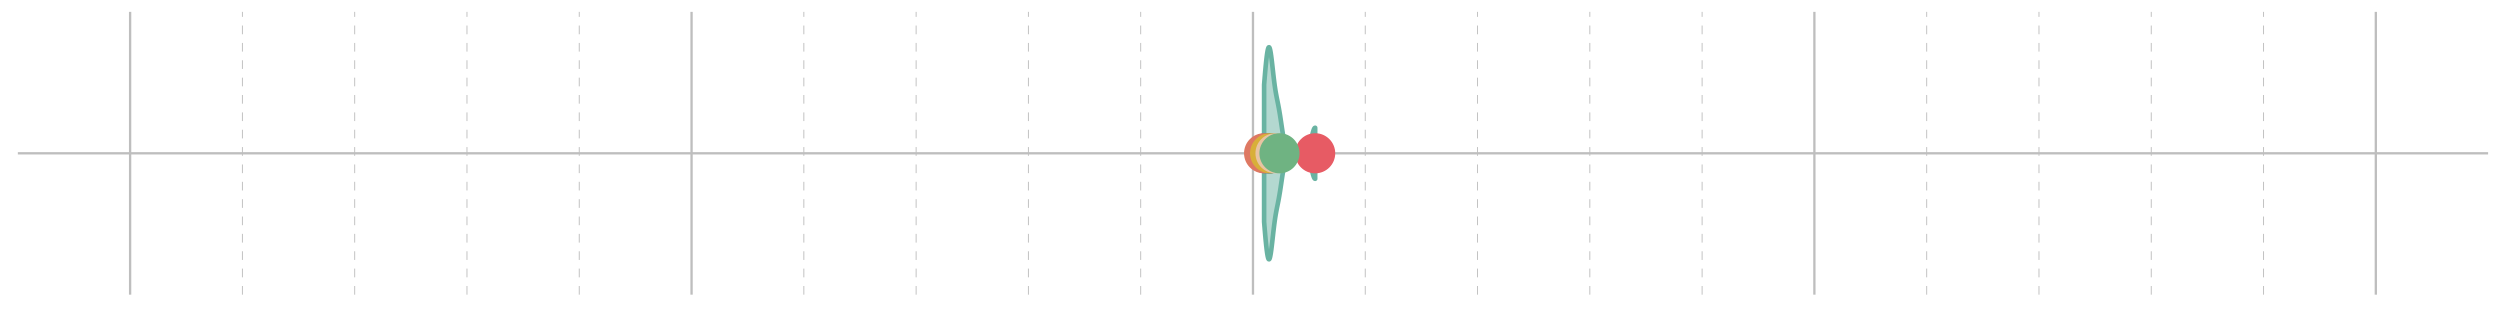
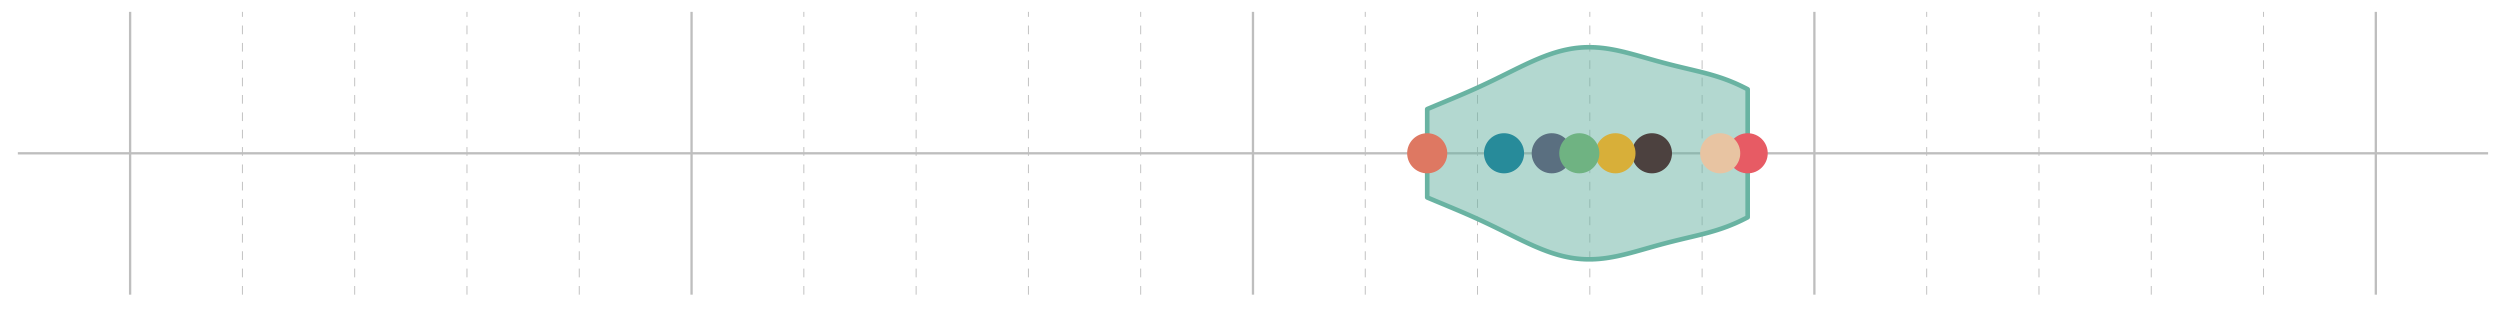
<svg xmlns="http://www.w3.org/2000/svg" class="svglite" width="1152.00pt" height="144.00pt" viewBox="0 0 1152.00 144.00">
  <defs>
    <style type="text/css">
    .svglite line, .svglite polyline, .svglite polygon, .svglite path, .svglite rect, .svglite circle {
      fill: none;
      stroke: #000000;
      stroke-linecap: round;
      stroke-linejoin: round;
      stroke-miterlimit: 10.00;
    }
    .svglite text {
      white-space: pre;
    }
  </style>
  </defs>
  <rect width="100%" height="100%" style="stroke: none; fill: none;" />
  <defs>
    <clipPath id="cpMC4wMHwxMTUyLjAwfDAuMDB8MTQ0LjAw">
      <rect x="0.00" y="0.00" width="1152.00" height="144.00" />
    </clipPath>
  </defs>
  <g clip-path="url(#cpMC4wMHwxMTUyLjAwfDAuMDB8MTQ0LjAw)">
</g>
  <defs>
    <clipPath id="cpOC4yMnwxMTQ2LjUyfDUuNDh8MTM1Ljc4">
      <rect x="8.22" y="5.48" width="1138.30" height="130.30" />
    </clipPath>
  </defs>
  <g clip-path="url(#cpOC4yMnwxMTQ2LjUyfDUuNDh8MTM1Ljc4)">
    <polyline points="111.70,135.78 111.70,5.48 " style="stroke-width: 0.43; stroke: #BEBEBE; stroke-dasharray: 4.00,4.00; stroke-linecap: butt;" />
    <polyline points="163.44,135.78 163.44,5.48 " style="stroke-width: 0.43; stroke: #BEBEBE; stroke-dasharray: 4.00,4.00; stroke-linecap: butt;" />
    <polyline points="215.18,135.78 215.18,5.48 " style="stroke-width: 0.43; stroke: #BEBEBE; stroke-dasharray: 4.00,4.00; stroke-linecap: butt;" />
    <polyline points="266.92,135.78 266.92,5.48 " style="stroke-width: 0.43; stroke: #BEBEBE; stroke-dasharray: 4.00,4.00; stroke-linecap: butt;" />
    <polyline points="370.41,135.78 370.41,5.48 " style="stroke-width: 0.43; stroke: #BEBEBE; stroke-dasharray: 4.00,4.00; stroke-linecap: butt;" />
    <polyline points="422.15,135.78 422.15,5.48 " style="stroke-width: 0.43; stroke: #BEBEBE; stroke-dasharray: 4.00,4.00; stroke-linecap: butt;" />
    <polyline points="473.89,135.78 473.89,5.48 " style="stroke-width: 0.43; stroke: #BEBEBE; stroke-dasharray: 4.00,4.00; stroke-linecap: butt;" />
    <polyline points="525.63,135.78 525.63,5.48 " style="stroke-width: 0.43; stroke: #BEBEBE; stroke-dasharray: 4.00,4.00; stroke-linecap: butt;" />
    <polyline points="629.11,135.78 629.11,5.48 " style="stroke-width: 0.43; stroke: #BEBEBE; stroke-dasharray: 4.00,4.00; stroke-linecap: butt;" />
    <polyline points="680.85,135.78 680.85,5.48 " style="stroke-width: 0.43; stroke: #BEBEBE; stroke-dasharray: 4.00,4.00; stroke-linecap: butt;" />
    <polyline points="732.59,135.78 732.59,5.48 " style="stroke-width: 0.43; stroke: #BEBEBE; stroke-dasharray: 4.00,4.00; stroke-linecap: butt;" />
    <polyline points="784.33,135.78 784.33,5.48 " style="stroke-width: 0.43; stroke: #BEBEBE; stroke-dasharray: 4.00,4.00; stroke-linecap: butt;" />
    <polyline points="887.82,135.78 887.82,5.48 " style="stroke-width: 0.43; stroke: #BEBEBE; stroke-dasharray: 4.00,4.00; stroke-linecap: butt;" />
    <polyline points="939.56,135.78 939.56,5.48 " style="stroke-width: 0.43; stroke: #BEBEBE; stroke-dasharray: 4.00,4.00; stroke-linecap: butt;" />
    <polyline points="991.30,135.78 991.30,5.48 " style="stroke-width: 0.43; stroke: #BEBEBE; stroke-dasharray: 4.00,4.00; stroke-linecap: butt;" />
    <polyline points="1043.04,135.78 1043.04,5.48 " style="stroke-width: 0.43; stroke: #BEBEBE; stroke-dasharray: 4.00,4.00; stroke-linecap: butt;" />
    <polyline points="8.22,70.63 1146.52,70.63 " style="stroke-width: 1.07; stroke: #BEBEBE; stroke-linecap: butt;" />
    <polyline points="59.96,135.78 59.96,5.48 " style="stroke-width: 1.07; stroke: #BEBEBE; stroke-linecap: butt;" />
    <polyline points="318.67,135.78 318.67,5.48 " style="stroke-width: 1.07; stroke: #BEBEBE; stroke-linecap: butt;" />
    <polyline points="577.37,135.78 577.37,5.48 " style="stroke-width: 1.07; stroke: #BEBEBE; stroke-linecap: butt;" />
    <polyline points="836.07,135.78 836.07,5.48 " style="stroke-width: 1.07; stroke: #BEBEBE; stroke-linecap: butt;" />
    <polyline points="1094.78,135.78 1094.78,5.48 " style="stroke-width: 1.07; stroke: #BEBEBE; stroke-linecap: butt;" />
-     <polygon points="582.50,102.17 582.54,102.75 582.59,103.32 582.63,103.89 582.68,104.45 582.73,105.01 582.77,105.57 582.82,106.12 582.87,106.67 582.91,107.21 582.96,107.74 583.00,108.27 583.05,108.79 583.10,109.30 583.14,109.80 583.19,110.29 583.23,110.78 583.28,111.26 583.33,111.72 583.37,112.18 583.42,112.63 583.46,113.06 583.51,113.49 583.56,113.90 583.60,114.30 583.65,114.69 583.69,115.07 583.74,115.43 583.79,115.78 583.83,116.12 583.88,116.44 583.92,116.74 583.97,117.04 584.02,117.31 584.06,117.58 584.11,117.82 584.15,118.05 584.20,118.27 584.25,118.46 584.29,118.64 584.34,118.81 584.38,118.96 584.43,119.08 584.48,119.20 584.52,119.29 584.57,119.37 584.62,119.43 584.66,119.46 584.71,119.49 584.75,119.49 584.80,119.48 584.85,119.45 584.89,119.40 584.94,119.33 584.98,119.25 585.03,119.14 585.08,119.02 585.12,118.89 585.17,118.73 585.21,118.57 585.26,118.38 585.31,118.18 585.35,117.96 585.40,117.73 585.44,117.49 585.49,117.23 585.54,116.95 585.58,116.67 585.63,116.37 585.67,116.06 585.72,115.74 585.77,115.41 585.81,115.07 585.86,114.71 585.90,114.36 585.95,113.99 586.00,113.61 586.04,113.23 586.09,112.84 586.13,112.45 586.18,112.05 586.23,111.65 586.27,111.24 586.32,110.83 586.37,110.42 586.41,110.01 586.46,109.60 586.50,109.19 586.55,108.78 586.60,108.36 586.64,107.95 586.69,107.55 586.73,107.14 586.78,106.74 586.83,106.34 586.87,105.95 586.92,105.55 586.96,105.17 587.01,104.79 587.06,104.41 587.10,104.04 587.15,103.67 587.19,103.31 587.24,102.96 587.29,102.61 587.33,102.27 587.38,101.94 587.42,101.61 587.47,101.29 587.52,100.97 587.56,100.66 587.61,100.36 587.65,100.06 587.70,99.77 587.75,99.48 587.79,99.20 587.84,98.93 587.88,98.66 587.93,98.39 587.98,98.13 588.02,97.88 588.07,97.62 588.12,97.38 588.16,97.13 588.21,96.89 588.25,96.65 588.30,96.42 588.35,96.18 588.39,95.95 588.44,95.72 588.48,95.50 588.53,95.27 588.58,95.04 588.62,94.81 588.67,94.59 588.71,94.36 588.76,94.13 588.81,93.90 588.85,93.67 588.90,93.44 588.94,93.21 588.99,92.98 589.04,92.74 589.08,92.50 589.13,92.26 589.17,92.01 589.22,91.77 589.27,91.52 589.31,91.27 589.36,91.01 589.40,90.75 589.45,90.49 589.50,90.22 589.54,89.96 589.59,89.68 589.63,89.41 589.68,89.13 589.73,88.85 589.77,88.56 589.82,88.28 589.87,87.99 589.91,87.69 589.96,87.40 590.00,87.10 590.05,86.80 590.10,86.50 590.14,86.19 590.19,85.89 590.23,85.58 590.28,85.27 590.33,84.96 590.37,84.65 590.42,84.34 590.46,84.03 590.51,83.71 590.56,83.40 590.60,83.09 590.65,82.78 590.69,82.47 590.74,82.16 590.79,81.85 590.83,81.55 590.88,81.25 590.92,80.94 590.97,80.65 591.02,80.35 591.06,80.06 591.11,79.77 591.15,79.48 591.20,79.20 591.25,78.92 591.29,78.64 591.34,78.37 591.38,78.10 591.43,77.84 591.48,77.58 591.52,77.33 591.57,77.08 591.62,76.84 591.66,76.60 591.71,76.37 591.75,76.14 591.80,75.92 591.85,75.70 591.89,75.49 591.94,75.29 591.98,75.09 592.03,74.89 592.08,74.70 592.12,74.52 592.17,74.34 592.21,74.17 592.26,74.01 592.31,73.85 592.35,73.69 592.40,73.54 592.44,73.40 592.49,73.26 592.54,73.12 592.58,72.99 592.63,72.87 592.67,72.75 592.72,72.64 592.77,72.53 592.81,72.42 592.86,72.32 592.90,72.23 592.95,72.14 593.00,72.05 593.04,71.97 593.09,71.89 593.13,71.81 593.18,71.74 593.23,71.67 593.27,71.61 593.32,71.55 593.37,71.49 593.41,71.43 593.46,71.38 593.50,71.33 593.55,71.28 593.60,71.24 593.64,71.20 593.69,71.16 593.73,71.12 593.78,71.09 593.83,71.06 593.87,71.03 593.92,71.00 593.96,70.97 594.01,70.95 594.06,70.92 594.10,70.90 594.15,70.88 594.19,70.86 594.24,70.84 594.29,70.83 594.33,70.81 594.38,70.80 594.42,70.78 594.47,70.77 594.52,70.76 594.56,70.75 594.61,70.74 594.65,70.73 594.70,70.72 594.75,70.71 594.79,70.71 594.84,70.70 594.88,70.69 594.93,70.69 594.98,70.68 595.02,70.68 595.07,70.67 595.12,70.67 595.16,70.67 595.21,70.66 595.25,70.66 595.30,70.66 595.35,70.65 595.39,70.65 595.44,70.65 595.48,70.65 595.53,70.65 595.58,70.65 595.62,70.64 595.67,70.64 595.71,70.64 595.76,70.64 595.81,70.64 595.85,70.64 595.90,70.64 595.94,70.64 595.99,70.64 596.04,70.64 596.08,70.63 596.13,70.63 596.17,70.63 596.22,70.63 596.27,70.63 596.31,70.63 596.36,70.63 596.40,70.63 596.45,70.63 596.50,70.63 596.54,70.63 596.59,70.63 596.63,70.63 596.68,70.63 596.73,70.63 596.77,70.63 596.82,70.63 596.87,70.63 596.91,70.63 596.96,70.63 597.00,70.63 597.05,70.63 597.10,70.63 597.14,70.63 597.19,70.63 597.23,70.63 597.28,70.63 597.33,70.63 597.37,70.63 597.42,70.63 597.46,70.63 597.51,70.63 597.56,70.63 597.60,70.63 597.65,70.63 597.69,70.63 597.74,70.63 597.79,70.63 597.83,70.63 597.88,70.63 597.92,70.63 597.97,70.63 598.02,70.63 598.06,70.63 598.11,70.63 598.15,70.63 598.20,70.63 598.25,70.63 598.29,70.63 598.34,70.63 598.38,70.63 598.43,70.63 598.48,70.63 598.52,70.63 598.57,70.63 598.62,70.63 598.66,70.63 598.71,70.63 598.75,70.63 598.80,70.63 598.85,70.63 598.89,70.63 598.94,70.63 598.98,70.63 599.03,70.63 599.08,70.63 599.12,70.63 599.17,70.63 599.21,70.63 599.26,70.63 599.31,70.63 599.35,70.63 599.40,70.63 599.44,70.63 599.49,70.63 599.54,70.63 599.58,70.64 599.63,70.64 599.67,70.64 599.72,70.64 599.77,70.64 599.81,70.64 599.86,70.64 599.90,70.64 599.95,70.64 600.00,70.64 600.04,70.65 600.09,70.65 600.13,70.65 600.18,70.65 600.23,70.65 600.27,70.66 600.32,70.66 600.37,70.66 600.41,70.66 600.46,70.67 600.50,70.67 600.55,70.67 600.60,70.68 600.64,70.68 600.69,70.69 600.73,70.69 600.78,70.70 600.83,70.71 600.87,70.71 600.92,70.72 600.96,70.73 601.01,70.74 601.06,70.75 601.10,70.76 601.15,70.77 601.19,70.78 601.24,70.80 601.29,70.81 601.33,70.83 601.38,70.84 601.42,70.86 601.47,70.88 601.52,70.90 601.56,70.92 601.61,70.94 601.65,70.97 601.70,70.99 601.75,71.02 601.79,71.05 601.84,71.08 601.88,71.11 601.93,71.15 601.98,71.19 602.02,71.23 602.07,71.27 602.12,71.31 602.16,71.36 602.21,71.41 602.25,71.46 602.30,71.52 602.35,71.57 602.39,71.64 602.44,71.70 602.48,71.77 602.53,71.84 602.58,71.91 602.62,71.99 602.67,72.07 602.71,72.16 602.76,72.24 602.81,72.34 602.85,72.43 602.90,72.53 602.94,72.64 602.99,72.74 603.04,72.85 603.08,72.97 603.13,73.09 603.17,73.21 603.22,73.34 603.27,73.48 603.31,73.61 603.36,73.75 603.40,73.90 603.45,74.05 603.50,74.20 603.54,74.36 603.59,74.52 603.63,74.68 603.68,74.85 603.73,75.02 603.77,75.19 603.82,75.37 603.87,75.55 603.91,75.74 603.96,75.92 604.00,76.11 604.05,76.30 604.10,76.50 604.14,76.69 604.19,76.89 604.23,77.08 604.28,77.28 604.33,77.48 604.37,77.68 604.42,77.88 604.46,78.08 604.51,78.28 604.56,78.48 604.60,78.68 604.65,78.87 604.69,79.07 604.74,79.26 604.79,79.45 604.83,79.63 604.88,79.82 604.92,79.99 604.97,80.17 605.02,80.34 605.06,80.51 605.11,80.67 605.15,80.82 605.20,80.97 605.25,81.12 605.29,81.25 605.34,81.38 605.38,81.51 605.43,81.62 605.48,81.73 605.52,81.83 605.57,81.93 605.62,82.01 605.66,82.09 605.71,82.16 605.75,82.21 605.80,82.26 605.85,82.31 605.89,82.34 605.94,82.36 605.98,82.38 606.03,82.38 606.03,58.88 605.98,58.88 605.94,58.90 605.89,58.92 605.85,58.95 605.80,59.00 605.75,59.05 605.71,59.10 605.66,59.17 605.62,59.25 605.57,59.33 605.52,59.43 605.48,59.53 605.43,59.64 605.38,59.75 605.34,59.88 605.29,60.01 605.25,60.15 605.20,60.29 605.15,60.44 605.11,60.59 605.06,60.75 605.02,60.92 604.97,61.09 604.92,61.27 604.88,61.45 604.83,61.63 604.79,61.81 604.74,62.00 604.69,62.19 604.65,62.39 604.60,62.58 604.56,62.78 604.51,62.98 604.46,63.18 604.42,63.38 604.37,63.58 604.33,63.78 604.28,63.98 604.23,64.18 604.19,64.37 604.14,64.57 604.10,64.77 604.05,64.96 604.00,65.15 603.96,65.34 603.91,65.53 603.87,65.71 603.82,65.89 603.77,66.07 603.73,66.24 603.68,66.41 603.63,66.58 603.59,66.74 603.54,66.91 603.50,67.06 603.45,67.21 603.40,67.36 603.36,67.51 603.31,67.65 603.27,67.79 603.22,67.92 603.17,68.05 603.13,68.17 603.08,68.29 603.04,68.41 602.99,68.52 602.94,68.62 602.90,68.73 602.85,68.83 602.81,68.92 602.76,69.02 602.71,69.11 602.67,69.19 602.62,69.27 602.58,69.35 602.53,69.42 602.48,69.49 602.44,69.56 602.39,69.62 602.35,69.69 602.30,69.74 602.25,69.80 602.21,69.85 602.16,69.90 602.12,69.95 602.07,69.99 602.02,70.03 601.98,70.07 601.93,70.11 601.88,70.15 601.84,70.18 601.79,70.21 601.75,70.24 601.70,70.27 601.65,70.29 601.61,70.32 601.56,70.34 601.52,70.36 601.47,70.38 601.42,70.40 601.38,70.42 601.33,70.44 601.29,70.45 601.24,70.46 601.19,70.48 601.15,70.49 601.10,70.50 601.06,70.51 601.01,70.52 600.96,70.53 600.92,70.54 600.87,70.55 600.83,70.55 600.78,70.56 600.73,70.57 600.69,70.57 600.64,70.58 600.60,70.58 600.55,70.59 600.50,70.59 600.46,70.59 600.41,70.60 600.37,70.60 600.32,70.60 600.27,70.61 600.23,70.61 600.18,70.61 600.13,70.61 600.09,70.61 600.04,70.62 600.00,70.62 599.95,70.62 599.90,70.62 599.86,70.62 599.81,70.62 599.77,70.62 599.72,70.62 599.67,70.62 599.63,70.62 599.58,70.62 599.54,70.63 599.49,70.63 599.44,70.63 599.40,70.63 599.35,70.63 599.31,70.63 599.26,70.63 599.21,70.63 599.17,70.63 599.12,70.63 599.08,70.63 599.03,70.63 598.98,70.63 598.94,70.63 598.89,70.63 598.85,70.63 598.80,70.63 598.75,70.63 598.71,70.63 598.66,70.63 598.62,70.63 598.57,70.63 598.52,70.63 598.48,70.63 598.43,70.63 598.38,70.63 598.34,70.63 598.29,70.63 598.25,70.63 598.20,70.63 598.15,70.63 598.11,70.63 598.06,70.63 598.02,70.63 597.97,70.63 597.92,70.63 597.88,70.63 597.83,70.63 597.79,70.63 597.74,70.63 597.69,70.63 597.65,70.63 597.60,70.63 597.56,70.63 597.51,70.63 597.46,70.63 597.42,70.63 597.37,70.63 597.33,70.63 597.28,70.63 597.23,70.63 597.19,70.63 597.14,70.63 597.10,70.63 597.05,70.63 597.00,70.63 596.96,70.63 596.91,70.63 596.87,70.63 596.82,70.63 596.77,70.63 596.73,70.63 596.68,70.63 596.63,70.63 596.59,70.63 596.54,70.63 596.50,70.63 596.45,70.63 596.40,70.63 596.36,70.63 596.31,70.63 596.27,70.63 596.22,70.63 596.17,70.63 596.13,70.63 596.08,70.63 596.04,70.62 595.99,70.62 595.94,70.62 595.90,70.62 595.85,70.62 595.81,70.62 595.76,70.62 595.71,70.62 595.67,70.62 595.62,70.62 595.58,70.62 595.53,70.61 595.48,70.61 595.44,70.61 595.39,70.61 595.35,70.61 595.30,70.60 595.25,70.60 595.21,70.60 595.16,70.59 595.12,70.59 595.07,70.59 595.02,70.58 594.98,70.58 594.93,70.57 594.88,70.57 594.84,70.56 594.79,70.55 594.75,70.55 594.70,70.54 594.65,70.53 594.61,70.52 594.56,70.51 594.52,70.50 594.47,70.49 594.42,70.48 594.38,70.46 594.33,70.45 594.29,70.43 594.24,70.42 594.19,70.40 594.15,70.38 594.10,70.36 594.06,70.34 594.01,70.31 593.96,70.29 593.92,70.26 593.87,70.23 593.83,70.20 593.78,70.17 593.73,70.14 593.69,70.10 593.64,70.06 593.60,70.02 593.55,69.98 593.50,69.93 593.46,69.88 593.41,69.83 593.37,69.77 593.32,69.71 593.27,69.65 593.23,69.59 593.18,69.52 593.13,69.45 593.09,69.37 593.04,69.29 593.00,69.21 592.95,69.12 592.90,69.03 592.86,68.94 592.81,68.84 592.77,68.73 592.72,68.62 592.67,68.51 592.63,68.39 592.58,68.27 592.54,68.14 592.49,68.00 592.44,67.86 592.40,67.72 592.35,67.57 592.31,67.42 592.26,67.25 592.21,67.09 592.17,66.92 592.12,66.74 592.08,66.56 592.03,66.37 591.98,66.17 591.94,65.97 591.89,65.77 591.85,65.56 591.80,65.34 591.75,65.12 591.71,64.89 591.66,64.66 591.62,64.42 591.57,64.18 591.52,63.93 591.48,63.68 591.43,63.42 591.38,63.16 591.34,62.89 591.29,62.62 591.25,62.34 591.20,62.06 591.15,61.78 591.11,61.49 591.06,61.20 591.02,60.91 590.97,60.61 590.92,60.32 590.88,60.01 590.83,59.71 590.79,59.41 590.74,59.10 590.69,58.79 590.65,58.48 590.60,58.17 590.56,57.86 590.51,57.55 590.46,57.23 590.42,56.92 590.37,56.61 590.33,56.30 590.28,55.99 590.23,55.68 590.19,55.37 590.14,55.07 590.10,54.76 590.05,54.46 590.00,54.16 589.96,53.86 589.91,53.57 589.87,53.27 589.82,52.98 589.77,52.70 589.73,52.41 589.68,52.13 589.63,51.85 589.59,51.58 589.54,51.30 589.50,51.04 589.45,50.77 589.40,50.51 589.36,50.25 589.31,49.99 589.27,49.74 589.22,49.49 589.17,49.25 589.13,49.00 589.08,48.76 589.04,48.52 588.99,48.28 588.94,48.05 588.90,47.82 588.85,47.59 588.81,47.36 588.76,47.13 588.71,46.90 588.67,46.67 588.62,46.45 588.58,46.22 588.53,45.99 588.48,45.77 588.44,45.54 588.39,45.31 588.35,45.08 588.30,44.84 588.25,44.61 588.21,44.37 588.16,44.13 588.12,43.88 588.07,43.64 588.02,43.38 587.98,43.13 587.93,42.87 587.88,42.60 587.84,42.33 587.79,42.06 587.75,41.78 587.70,41.49 587.65,41.20 587.61,40.90 587.56,40.60 587.52,40.29 587.47,39.97 587.42,39.65 587.38,39.32 587.33,38.99 587.29,38.65 587.24,38.30 587.19,37.95 587.15,37.59 587.10,37.22 587.06,36.85 587.01,36.47 586.96,36.09 586.92,35.71 586.87,35.31 586.83,34.92 586.78,34.52 586.73,34.12 586.69,33.71 586.64,33.31 586.60,32.90 586.55,32.48 586.50,32.07 586.46,31.66 586.41,31.25 586.37,30.84 586.32,30.43 586.27,30.02 586.23,29.61 586.18,29.21 586.13,28.81 586.09,28.42 586.04,28.03 586.00,27.65 585.95,27.27 585.90,26.90 585.86,26.55 585.81,26.20 585.77,25.85 585.72,25.52 585.67,25.20 585.63,24.89 585.58,24.59 585.54,24.31 585.49,24.03 585.44,23.77 585.40,23.53 585.35,23.30 585.31,23.08 585.26,22.88 585.21,22.69 585.17,22.53 585.12,22.37 585.08,22.24 585.03,22.12 584.98,22.01 584.94,21.93 584.89,21.86 584.85,21.81 584.80,21.78 584.75,21.77 584.71,21.77 584.66,21.80 584.62,21.83 584.57,21.89 584.52,21.97 584.48,22.06 584.43,22.18 584.38,22.31 584.34,22.45 584.29,22.62 584.25,22.80 584.20,22.99 584.15,23.21 584.11,23.44 584.06,23.68 584.02,23.95 583.97,24.22 583.92,24.52 583.88,24.82 583.83,25.14 583.79,25.48 583.74,25.83 583.69,26.19 583.65,26.57 583.60,26.96 583.56,27.36 583.51,27.77 583.46,28.20 583.42,28.63 583.37,29.08 583.33,29.54 583.28,30.01 583.23,30.48 583.19,30.97 583.14,31.46 583.10,31.96 583.05,32.48 583.00,33.00 582.96,33.52 582.91,34.05 582.87,34.59 582.82,35.14 582.77,35.69 582.73,36.25 582.68,36.81 582.63,37.37 582.59,37.94 582.54,38.52 582.50,39.09 582.50,102.17 " style="stroke-width: 2.13; stroke: #69B3A2; fill: #69B3A2; fill-opacity: 0.50;" />
-     <circle cx="585.35" cy="70.63" r="8.89" style="stroke-width: 0.71; stroke: #4C413F; fill: #4C413F;" />
-     <circle cx="583.33" cy="70.63" r="8.89" style="stroke-width: 0.71; stroke: #5A6F80; fill: #5A6F80;" />
-     <circle cx="584.91" cy="70.63" r="8.89" style="stroke-width: 0.71; stroke: #278B9A; fill: #278B9A;" />
-     <circle cx="606.03" cy="70.63" r="8.89" style="stroke-width: 0.71; stroke: #E75B64; fill: #E75B64;" />
-     <circle cx="582.50" cy="70.63" r="8.89" style="stroke-width: 0.71; stroke: #DE7862; fill: #DE7862;" />
-     <circle cx="585.27" cy="70.63" r="8.89" style="stroke-width: 0.71; stroke: #D8AF39; fill: #D8AF39;" />
-     <circle cx="587.76" cy="70.63" r="8.89" style="stroke-width: 0.71; stroke: #E8C4A2; fill: #E8C4A2;" />
-     <circle cx="589.58" cy="70.63" r="8.89" style="stroke-width: 0.71; stroke: #6FB382; fill: #6FB382;" />
+     <polygon points="657.66,90.98 657.95,91.11 658.23,91.23 658.52,91.35 658.81,91.47 659.10,91.60 659.39,91.72 659.68,91.84 659.97,91.96 660.26,92.08 660.55,92.20 660.84,92.32 661.12,92.45 661.41,92.57 661.70,92.69 661.99,92.81 662.28,92.93 662.57,93.05 662.86,93.17 663.15,93.29 663.44,93.41 663.73,93.53 664.01,93.65 664.30,93.77 664.59,93.89 664.88,94.01 665.17,94.13 665.46,94.25 665.75,94.37 666.04,94.49 666.33,94.62 666.62,94.74 666.90,94.86 667.19,94.98 667.48,95.10 667.77,95.22 668.06,95.34 668.35,95.46 668.64,95.58 668.93,95.70 669.22,95.82 669.51,95.94 669.79,96.06 670.08,96.19 670.37,96.31 670.66,96.43 670.95,96.55 671.24,96.67 671.53,96.80 671.82,96.92 672.11,97.04 672.39,97.16 672.68,97.29 672.97,97.41 673.26,97.53 673.55,97.66 673.84,97.78 674.13,97.90 674.42,98.03 674.71,98.15 675.00,98.28 675.28,98.40 675.57,98.53 675.86,98.66 676.15,98.78 676.44,98.91 676.73,99.03 677.02,99.16 677.31,99.29 677.60,99.42 677.89,99.54 678.17,99.67 678.46,99.80 678.75,99.93 679.04,100.06 679.33,100.19 679.62,100.32 679.91,100.45 680.20,100.58 680.49,100.71 680.78,100.84 681.06,100.97 681.35,101.11 681.64,101.24 681.93,101.37 682.22,101.51 682.51,101.64 682.80,101.77 683.09,101.91 683.38,102.04 683.67,102.18 683.95,102.31 684.24,102.45 684.53,102.58 684.82,102.72 685.11,102.86 685.40,102.99 685.69,103.13 685.98,103.27 686.27,103.41 686.55,103.54 686.84,103.68 687.13,103.82 687.42,103.96 687.71,104.10 688.00,104.24 688.29,104.38 688.58,104.52 688.87,104.66 689.16,104.80 689.44,104.94 689.73,105.08 690.02,105.23 690.31,105.37 690.60,105.51 690.89,105.65 691.18,105.79 691.47,105.94 691.76,106.08 692.05,106.22 692.33,106.36 692.62,106.51 692.91,106.65 693.20,106.79 693.49,106.94 693.78,107.08 694.07,107.22 694.36,107.36 694.65,107.51 694.94,107.65 695.22,107.79 695.51,107.94 695.80,108.08 696.09,108.22 696.38,108.37 696.67,108.51 696.96,108.65 697.25,108.80 697.54,108.94 697.83,109.08 698.11,109.22 698.40,109.36 698.69,109.51 698.98,109.65 699.27,109.79 699.56,109.93 699.85,110.07 700.14,110.21 700.43,110.35 700.72,110.49 701.00,110.63 701.29,110.77 701.58,110.91 701.87,111.05 702.16,111.18 702.45,111.32 702.74,111.46 703.03,111.59 703.32,111.73 703.60,111.86 703.89,112.00 704.18,112.13 704.47,112.26 704.76,112.40 705.05,112.53 705.34,112.66 705.63,112.79 705.92,112.92 706.21,113.05 706.49,113.18 706.78,113.31 707.07,113.43 707.36,113.56 707.65,113.68 707.94,113.81 708.23,113.93 708.52,114.05 708.81,114.17 709.10,114.29 709.38,114.41 709.67,114.53 709.96,114.65 710.25,114.77 710.54,114.88 710.83,115.00 711.12,115.11 711.41,115.22 711.70,115.33 711.99,115.44 712.27,115.55 712.56,115.66 712.85,115.77 713.14,115.87 713.43,115.97 713.72,116.08 714.01,116.18 714.30,116.28 714.59,116.38 714.88,116.48 715.16,116.57 715.45,116.67 715.74,116.76 716.03,116.85 716.32,116.94 716.61,117.03 716.90,117.12 717.19,117.21 717.48,117.29 717.76,117.38 718.05,117.46 718.34,117.54 718.63,117.62 718.92,117.69 719.21,117.77 719.50,117.84 719.79,117.92 720.08,117.99 720.37,118.06 720.65,118.13 720.94,118.19 721.23,118.26 721.52,118.32 721.81,118.38 722.10,118.44 722.39,118.50 722.68,118.56 722.97,118.61 723.26,118.67 723.54,118.72 723.83,118.77 724.12,118.82 724.41,118.87 724.70,118.91 724.99,118.96 725.28,119.00 725.57,119.04 725.86,119.08 726.15,119.11 726.43,119.15 726.72,119.18 727.01,119.21 727.30,119.24 727.59,119.27 727.88,119.30 728.17,119.32 728.46,119.35 728.75,119.37 729.04,119.39 729.32,119.40 729.61,119.42 729.90,119.44 730.19,119.45 730.48,119.46 730.77,119.47 731.06,119.48 731.35,119.48 731.64,119.49 731.93,119.49 732.21,119.49 732.50,119.49 732.79,119.49 733.08,119.49 733.37,119.48 733.66,119.47 733.95,119.47 734.24,119.46 734.53,119.44 734.81,119.43 735.10,119.42 735.39,119.40 735.68,119.38 735.97,119.36 736.26,119.34 736.55,119.32 736.84,119.30 737.13,119.27 737.42,119.24 737.70,119.21 737.99,119.18 738.28,119.15 738.57,119.12 738.86,119.09 739.15,119.05 739.44,119.01 739.73,118.98 740.02,118.94 740.31,118.90 740.59,118.85 740.88,118.81 741.17,118.77 741.46,118.72 741.75,118.67 742.04,118.62 742.33,118.57 742.62,118.52 742.91,118.47 743.20,118.42 743.48,118.36 743.77,118.31 744.06,118.25 744.35,118.20 744.64,118.14 744.93,118.08 745.22,118.02 745.51,117.96 745.80,117.89 746.09,117.83 746.37,117.77 746.66,117.70 746.95,117.64 747.24,117.57 747.53,117.50 747.82,117.43 748.11,117.37 748.40,117.30 748.69,117.23 748.97,117.15 749.26,117.08 749.55,117.01 749.84,116.94 750.13,116.86 750.42,116.79 750.71,116.71 751.00,116.64 751.29,116.56 751.58,116.49 751.86,116.41 752.15,116.33 752.44,116.25 752.73,116.18 753.02,116.10 753.31,116.02 753.60,115.94 753.89,115.86 754.18,115.78 754.47,115.70 754.75,115.62 755.04,115.54 755.33,115.46 755.62,115.37 755.91,115.29 756.20,115.21 756.49,115.13 756.78,115.05 757.07,114.97 757.36,114.88 757.64,114.80 757.93,114.72 758.22,114.64 758.51,114.56 758.80,114.47 759.09,114.39 759.38,114.31 759.67,114.23 759.96,114.15 760.25,114.06 760.53,113.98 760.82,113.90 761.11,113.82 761.40,113.74 761.69,113.66 761.98,113.58 762.27,113.49 762.56,113.41 762.85,113.33 763.13,113.25 763.42,113.17 763.71,113.09 764.00,113.01 764.29,112.93 764.58,112.86 764.87,112.78 765.16,112.70 765.45,112.62 765.74,112.54 766.02,112.46 766.31,112.39 766.60,112.31 766.89,112.23 767.18,112.16 767.47,112.08 767.76,112.00 768.05,111.93 768.34,111.85 768.63,111.78 768.91,111.70 769.20,111.63 769.49,111.55 769.78,111.48 770.07,111.41 770.36,111.33 770.65,111.26 770.94,111.19 771.23,111.12 771.52,111.04 771.80,110.97 772.09,110.90 772.38,110.83 772.67,110.76 772.96,110.69 773.25,110.62 773.54,110.55 773.83,110.48 774.12,110.41 774.41,110.34 774.69,110.27 774.98,110.20 775.27,110.13 775.56,110.06 775.85,109.99 776.14,109.92 776.43,109.85 776.72,109.78 777.01,109.72 777.30,109.65 777.58,109.58 777.87,109.51 778.16,109.44 778.45,109.37 778.74,109.30 779.03,109.24 779.32,109.17 779.61,109.10 779.90,109.03 780.18,108.96 780.47,108.89 780.76,108.82 781.05,108.75 781.34,108.68 781.63,108.61 781.92,108.54 782.21,108.47 782.50,108.40 782.79,108.33 783.07,108.26 783.36,108.19 783.65,108.11 783.94,108.04 784.23,107.97 784.52,107.89 784.81,107.82 785.10,107.75 785.39,107.67 785.68,107.59 785.96,107.52 786.25,107.44 786.54,107.36 786.83,107.29 787.12,107.21 787.41,107.13 787.70,107.05 787.99,106.97 788.28,106.88 788.57,106.80 788.85,106.72 789.14,106.63 789.43,106.55 789.72,106.46 790.01,106.38 790.30,106.29 790.59,106.20 790.88,106.11 791.17,106.02 791.46,105.93 791.74,105.84 792.03,105.74 792.32,105.65 792.61,105.55 792.90,105.46 793.19,105.36 793.48,105.26 793.77,105.16 794.06,105.06 794.34,104.96 794.63,104.85 794.92,104.75 795.21,104.64 795.50,104.54 795.79,104.43 796.08,104.32 796.37,104.21 796.66,104.09 796.95,103.98 797.23,103.87 797.52,103.75 797.81,103.63 798.10,103.51 798.39,103.39 798.68,103.27 798.97,103.15 799.26,103.03 799.55,102.90 799.84,102.78 800.12,102.65 800.41,102.52 800.70,102.39 800.99,102.26 801.28,102.12 801.57,101.99 801.86,101.85 802.15,101.71 802.44,101.58 802.73,101.44 803.01,101.29 803.30,101.15 803.59,101.01 803.88,100.86 804.17,100.72 804.46,100.57 804.75,100.42 805.04,100.27 805.33,100.12 805.33,41.14 805.04,40.99 804.75,40.84 804.46,40.69 804.17,40.54 803.88,40.40 803.59,40.25 803.30,40.11 803.01,39.97 802.73,39.82 802.44,39.68 802.15,39.55 801.86,39.41 801.57,39.27 801.28,39.14 800.99,39.00 800.70,38.87 800.41,38.74 800.12,38.61 799.84,38.48 799.55,38.36 799.26,38.23 798.97,38.11 798.68,37.99 798.39,37.87 798.10,37.75 797.81,37.63 797.52,37.51 797.23,37.39 796.95,37.28 796.66,37.17 796.37,37.05 796.08,36.94 795.79,36.83 795.50,36.73 795.21,36.62 794.92,36.51 794.63,36.41 794.34,36.30 794.06,36.20 793.77,36.10 793.48,36.00 793.19,35.90 792.90,35.80 792.61,35.71 792.32,35.61 792.03,35.52 791.74,35.42 791.46,35.33 791.17,35.24 790.88,35.15 790.59,35.06 790.30,34.97 790.01,34.88 789.72,34.80 789.43,34.71 789.14,34.63 788.85,34.54 788.57,34.46 788.28,34.38 787.99,34.29 787.70,34.21 787.41,34.13 787.12,34.05 786.83,33.97 786.54,33.90 786.25,33.82 785.96,33.74 785.68,33.67 785.39,33.59 785.10,33.51 784.81,33.44 784.52,33.37 784.23,33.29 783.94,33.22 783.65,33.15 783.36,33.07 783.07,33.00 782.79,32.93 782.50,32.86 782.21,32.79 781.92,32.72 781.63,32.65 781.34,32.58 781.05,32.51 780.76,32.44 780.47,32.37 780.18,32.30 779.90,32.23 779.61,32.16 779.32,32.09 779.03,32.02 778.74,31.96 778.45,31.89 778.16,31.82 777.87,31.75 777.58,31.68 777.30,31.61 777.01,31.54 776.72,31.48 776.43,31.41 776.14,31.34 775.85,31.27 775.56,31.20 775.27,31.13 774.98,31.06 774.69,30.99 774.41,30.92 774.12,30.85 773.83,30.78 773.54,30.71 773.25,30.64 772.96,30.57 772.67,30.50 772.38,30.43 772.09,30.36 771.80,30.29 771.52,30.22 771.23,30.14 770.94,30.07 770.65,30.00 770.36,29.93 770.07,29.85 769.78,29.78 769.49,29.71 769.20,29.63 768.91,29.56 768.63,29.48 768.34,29.41 768.05,29.33 767.76,29.26 767.47,29.18 767.18,29.10 766.89,29.03 766.60,28.95 766.31,28.87 766.02,28.80 765.74,28.72 765.45,28.64 765.16,28.56 764.87,28.48 764.58,28.40 764.29,28.33 764.00,28.25 763.71,28.17 763.42,28.09 763.13,28.01 762.85,27.93 762.56,27.85 762.27,27.77 761.98,27.68 761.69,27.60 761.40,27.52 761.11,27.44 760.82,27.36 760.53,27.28 760.25,27.20 759.96,27.11 759.67,27.03 759.38,26.95 759.09,26.87 758.80,26.79 758.51,26.70 758.22,26.62 757.93,26.54 757.64,26.46 757.36,26.38 757.07,26.29 756.78,26.21 756.49,26.13 756.20,26.05 755.91,25.97 755.62,25.89 755.33,25.80 755.04,25.72 754.75,25.64 754.47,25.56 754.18,25.48 753.89,25.40 753.60,25.32 753.31,25.24 753.02,25.16 752.73,25.09 752.44,25.01 752.15,24.93 751.86,24.85 751.58,24.77 751.29,24.70 751.00,24.62 750.71,24.55 750.42,24.47 750.13,24.40 749.84,24.32 749.55,24.25 749.26,24.18 748.97,24.11 748.69,24.03 748.40,23.96 748.11,23.89 747.82,23.83 747.53,23.76 747.24,23.69 746.95,23.62 746.66,23.56 746.37,23.49 746.09,23.43 745.80,23.37 745.51,23.30 745.22,23.24 744.93,23.18 744.64,23.12 744.35,23.06 744.06,23.01 743.77,22.95 743.48,22.90 743.20,22.84 742.91,22.79 742.62,22.74 742.33,22.69 742.04,22.64 741.75,22.59 741.46,22.54 741.17,22.49 740.88,22.45 740.59,22.41 740.31,22.36 740.02,22.32 739.73,22.28 739.44,22.25 739.15,22.21 738.86,22.17 738.57,22.14 738.28,22.11 737.99,22.08 737.70,22.05 737.42,22.02 737.13,21.99 736.84,21.96 736.55,21.94 736.26,21.92 735.97,21.90 735.68,21.88 735.39,21.86 735.10,21.84 734.81,21.83 734.53,21.82 734.24,21.80 733.95,21.79 733.66,21.79 733.37,21.78 733.08,21.77 732.79,21.77 732.50,21.77 732.21,21.77 731.93,21.77 731.64,21.77 731.35,21.78 731.06,21.78 730.77,21.79 730.48,21.80 730.19,21.81 729.90,21.82 729.61,21.84 729.32,21.86 729.04,21.87 728.75,21.89 728.46,21.91 728.17,21.94 727.88,21.96 727.59,21.99 727.30,22.02 727.01,22.05 726.72,22.08 726.43,22.11 726.15,22.15 725.86,22.18 725.57,22.22 725.28,22.26 724.99,22.31 724.70,22.35 724.41,22.39 724.12,22.44 723.83,22.49 723.54,22.54 723.26,22.59 722.97,22.65 722.68,22.70 722.39,22.76 722.10,22.82 721.81,22.88 721.52,22.94 721.23,23.00 720.94,23.07 720.65,23.13 720.37,23.20 720.08,23.27 719.79,23.34 719.50,23.42 719.21,23.49 718.92,23.57 718.63,23.64 718.34,23.72 718.05,23.80 717.76,23.89 717.48,23.97 717.19,24.05 716.90,24.14 716.61,24.23 716.32,24.32 716.03,24.41 715.74,24.50 715.45,24.59 715.16,24.69 714.88,24.79 714.59,24.88 714.30,24.98 714.01,25.08 713.72,25.18 713.43,25.29 713.14,25.39 712.85,25.49 712.56,25.60 712.27,25.71 711.99,25.82 711.70,25.93 711.41,26.04 711.12,26.15 710.83,26.26 710.54,26.38 710.25,26.49 709.96,26.61 709.67,26.73 709.38,26.85 709.10,26.97 708.81,27.09 708.52,27.21 708.23,27.33 707.94,27.45 707.65,27.58 707.36,27.70 707.07,27.83 706.78,27.96 706.49,28.08 706.21,28.21 705.92,28.34 705.63,28.47 705.34,28.60 705.05,28.73 704.76,28.86 704.47,29.00 704.18,29.13 703.89,29.26 703.60,29.40 703.32,29.53 703.03,29.67 702.74,29.80 702.45,29.94 702.16,30.08 701.87,30.22 701.58,30.35 701.29,30.49 701.00,30.63 700.72,30.77 700.43,30.91 700.14,31.05 699.85,31.19 699.56,31.33 699.27,31.47 698.98,31.61 698.69,31.75 698.40,31.90 698.11,32.04 697.83,32.18 697.54,32.32 697.25,32.46 696.96,32.61 696.67,32.75 696.38,32.89 696.09,33.04 695.80,33.18 695.51,33.32 695.22,33.47 694.94,33.61 694.65,33.75 694.36,33.90 694.07,34.04 693.78,34.18 693.49,34.33 693.20,34.47 692.91,34.61 692.62,34.75 692.33,34.90 692.05,35.04 691.76,35.18 691.47,35.33 691.18,35.47 690.89,35.61 690.60,35.75 690.31,35.89 690.02,36.04 689.73,36.18 689.44,36.32 689.16,36.46 688.87,36.60 688.58,36.74 688.29,36.88 688.00,37.02 687.71,37.16 687.42,37.30 687.13,37.44 686.84,37.58 686.55,37.72 686.27,37.85 685.98,37.99 685.69,38.13 685.40,38.27 685.11,38.40 684.82,38.54 684.53,38.68 684.24,38.81 683.95,38.95 683.67,39.08 683.38,39.22 683.09,39.35 682.80,39.49 682.51,39.62 682.22,39.76 681.93,39.89 681.64,40.02 681.35,40.15 681.06,40.29 680.78,40.42 680.49,40.55 680.20,40.68 679.91,40.81 679.62,40.94 679.33,41.07 679.04,41.20 678.75,41.33 678.46,41.46 678.17,41.59 677.89,41.72 677.60,41.84 677.31,41.97 677.02,42.10 676.73,42.23 676.44,42.35 676.15,42.48 675.86,42.60 675.57,42.73 675.28,42.86 675.00,42.98 674.71,43.11 674.42,43.23 674.13,43.36 673.84,43.48 673.55,43.60 673.26,43.73 672.97,43.85 672.68,43.97 672.39,44.10 672.11,44.22 671.82,44.34 671.53,44.46 671.24,44.59 670.95,44.71 670.66,44.83 670.37,44.95 670.08,45.07 669.79,45.20 669.51,45.32 669.22,45.44 668.93,45.56 668.64,45.68 668.35,45.80 668.06,45.92 667.77,46.04 667.48,46.16 667.19,46.28 666.90,46.40 666.62,46.52 666.33,46.64 666.04,46.77 665.75,46.89 665.46,47.01 665.17,47.13 664.88,47.25 664.59,47.37 664.30,47.49 664.01,47.61 663.73,47.73 663.44,47.85 663.15,47.97 662.86,48.09 662.57,48.21 662.28,48.33 661.99,48.45 661.70,48.57 661.41,48.69 661.12,48.81 660.84,48.94 660.55,49.06 660.26,49.18 659.97,49.30 659.68,49.42 659.39,49.54 659.10,49.67 658.81,49.79 658.52,49.91 658.23,50.03 657.95,50.15 657.66,50.28 657.66,90.98 " style="stroke-width: 2.13; stroke: #69B3A2; fill: #69B3A2; fill-opacity: 0.50;" />
+     <circle cx="761.21" cy="70.63" r="8.89" style="stroke-width: 0.71; stroke: #4C413F; fill: #4C413F;" />
+     <circle cx="715.05" cy="70.63" r="8.89" style="stroke-width: 0.71; stroke: #5A6F80; fill: #5A6F80;" />
+     <circle cx="693.05" cy="70.63" r="8.89" style="stroke-width: 0.71; stroke: #278B9A; fill: #278B9A;" />
+     <circle cx="805.33" cy="70.63" r="8.89" style="stroke-width: 0.71; stroke: #E75B64; fill: #E75B64;" />
+     <circle cx="657.66" cy="70.63" r="8.89" style="stroke-width: 0.71; stroke: #DE7862; fill: #DE7862;" />
+     <circle cx="744.40" cy="70.63" r="8.89" style="stroke-width: 0.71; stroke: #D8AF39; fill: #D8AF39;" />
+     <circle cx="792.66" cy="70.63" r="8.89" style="stroke-width: 0.71; stroke: #E8C4A2; fill: #E8C4A2;" />
+     <circle cx="727.74" cy="70.63" r="8.89" style="stroke-width: 0.71; stroke: #6FB382; fill: #6FB382;" />
  </g>
  <g clip-path="url(#cpMC4wMHwxMTUyLjAwfDAuMDB8MTQ0LjAw)">
</g>
</svg>
